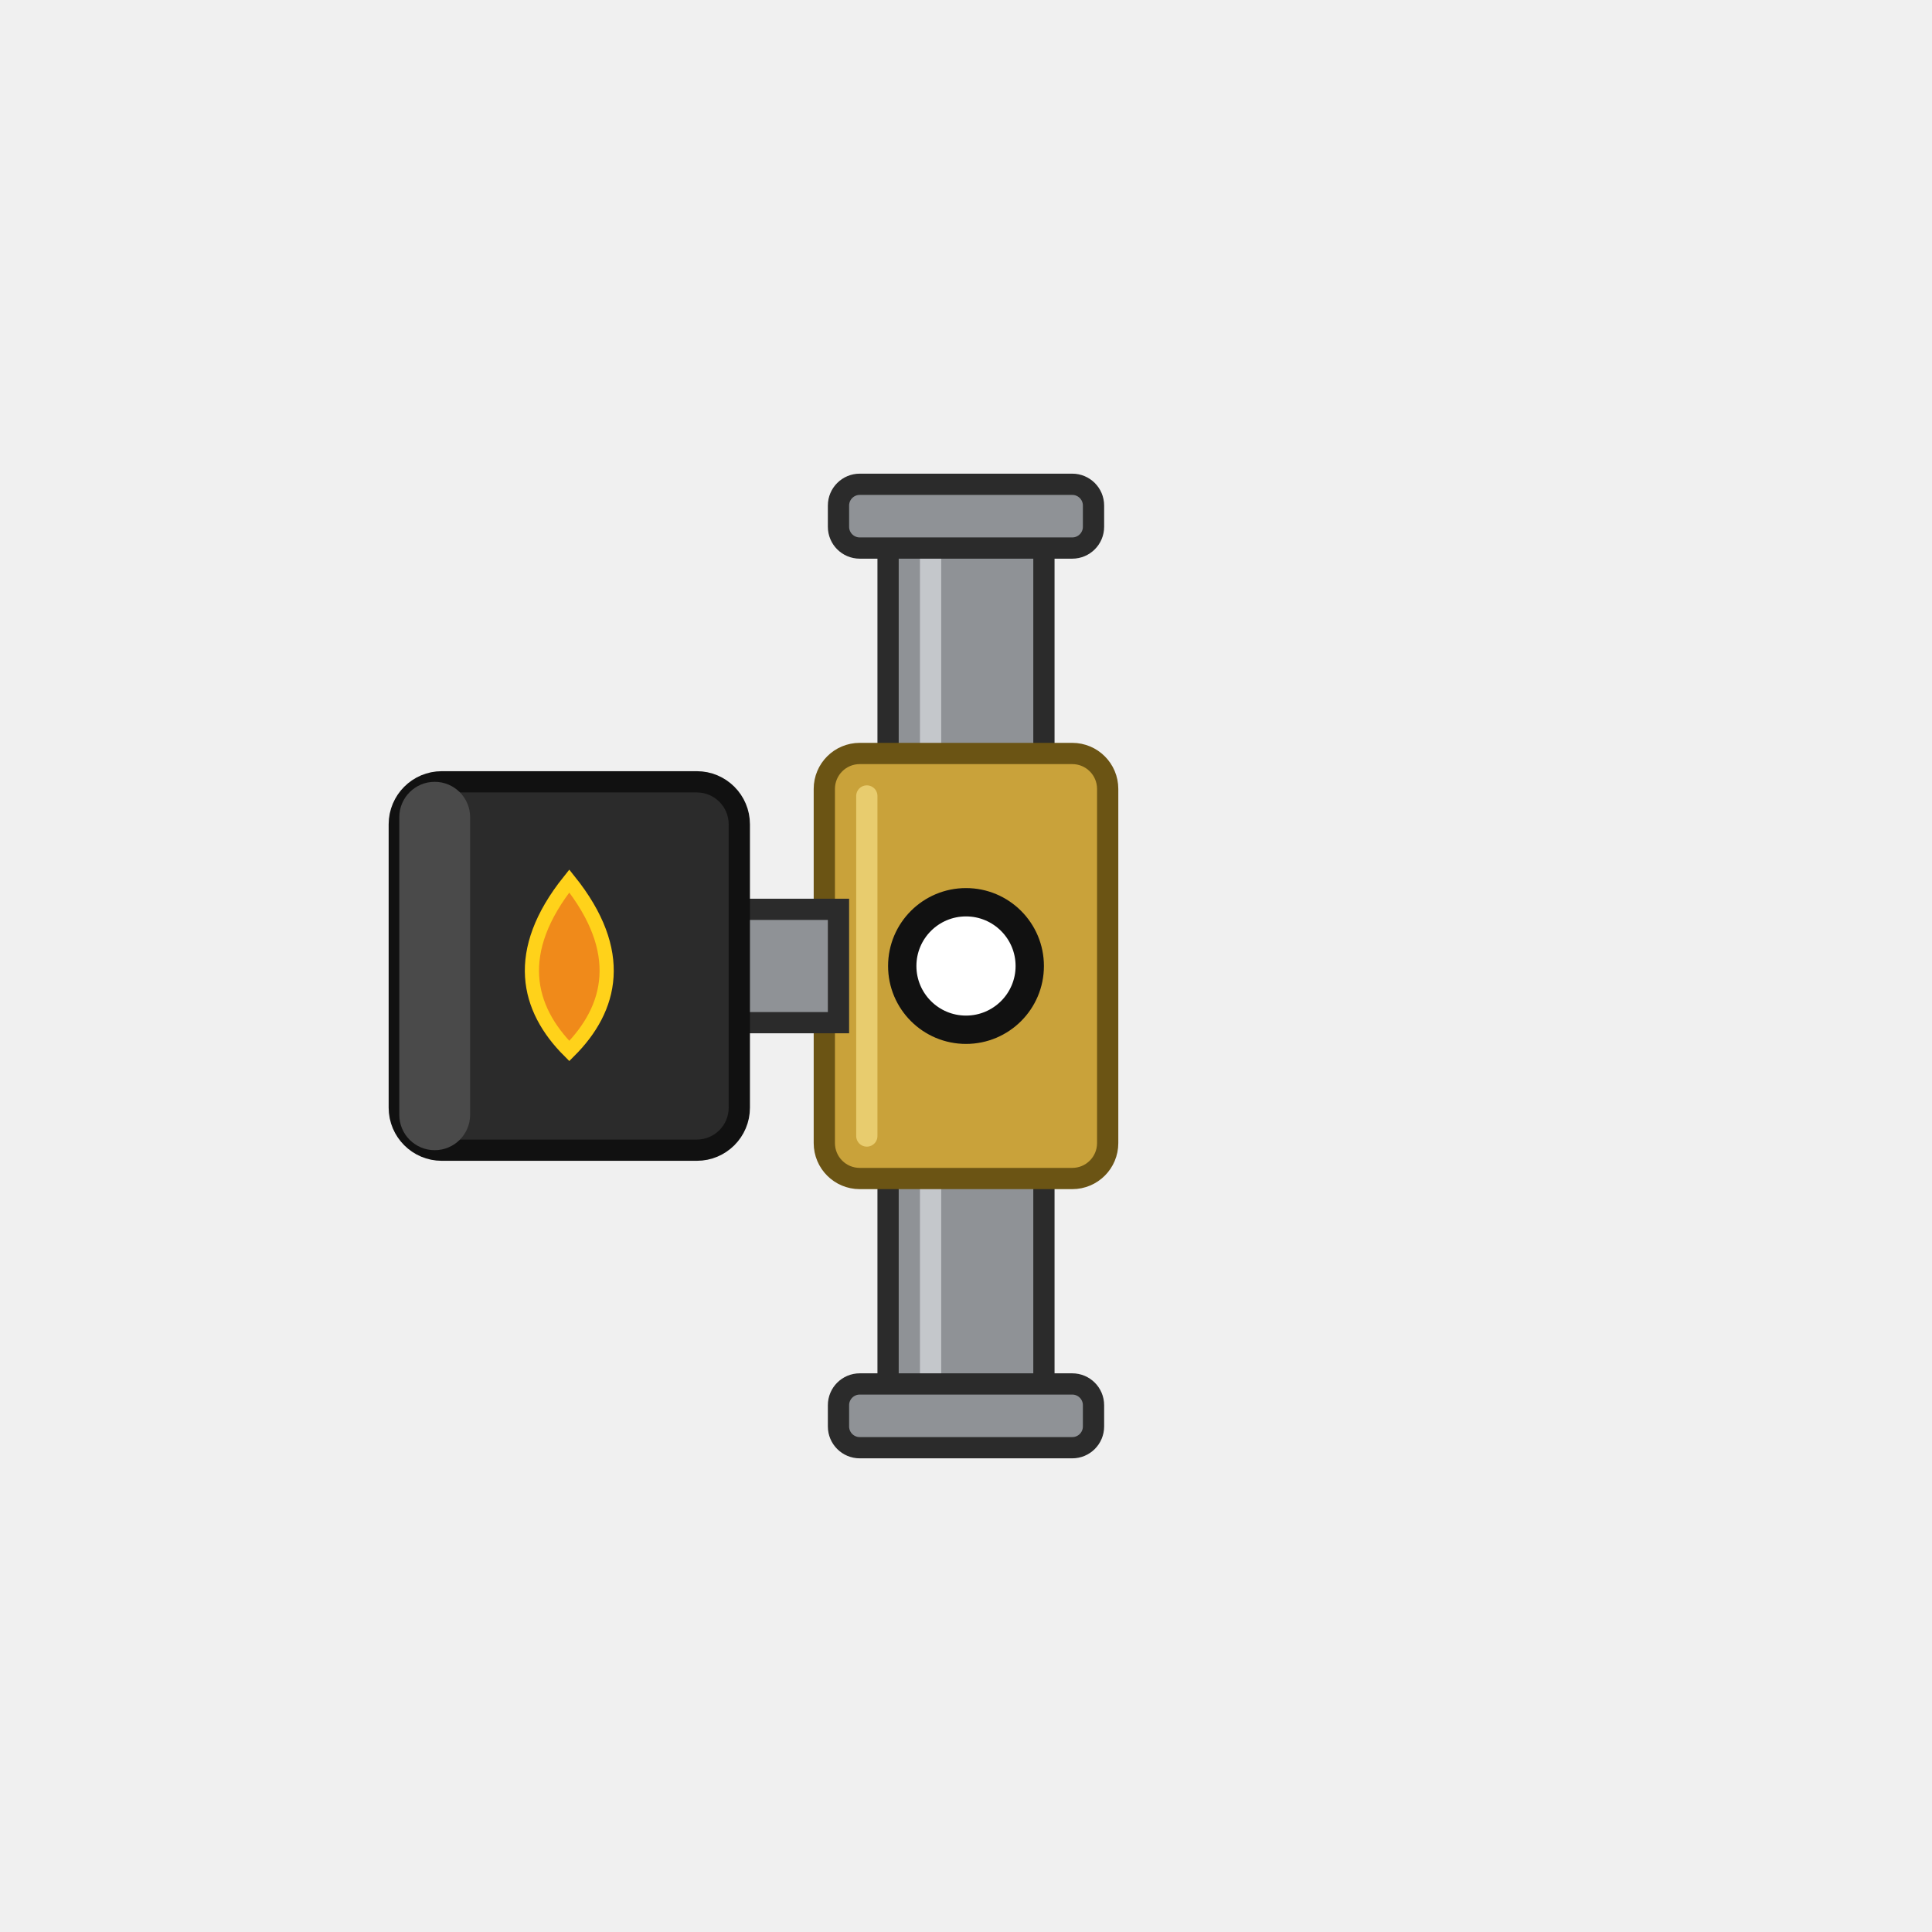
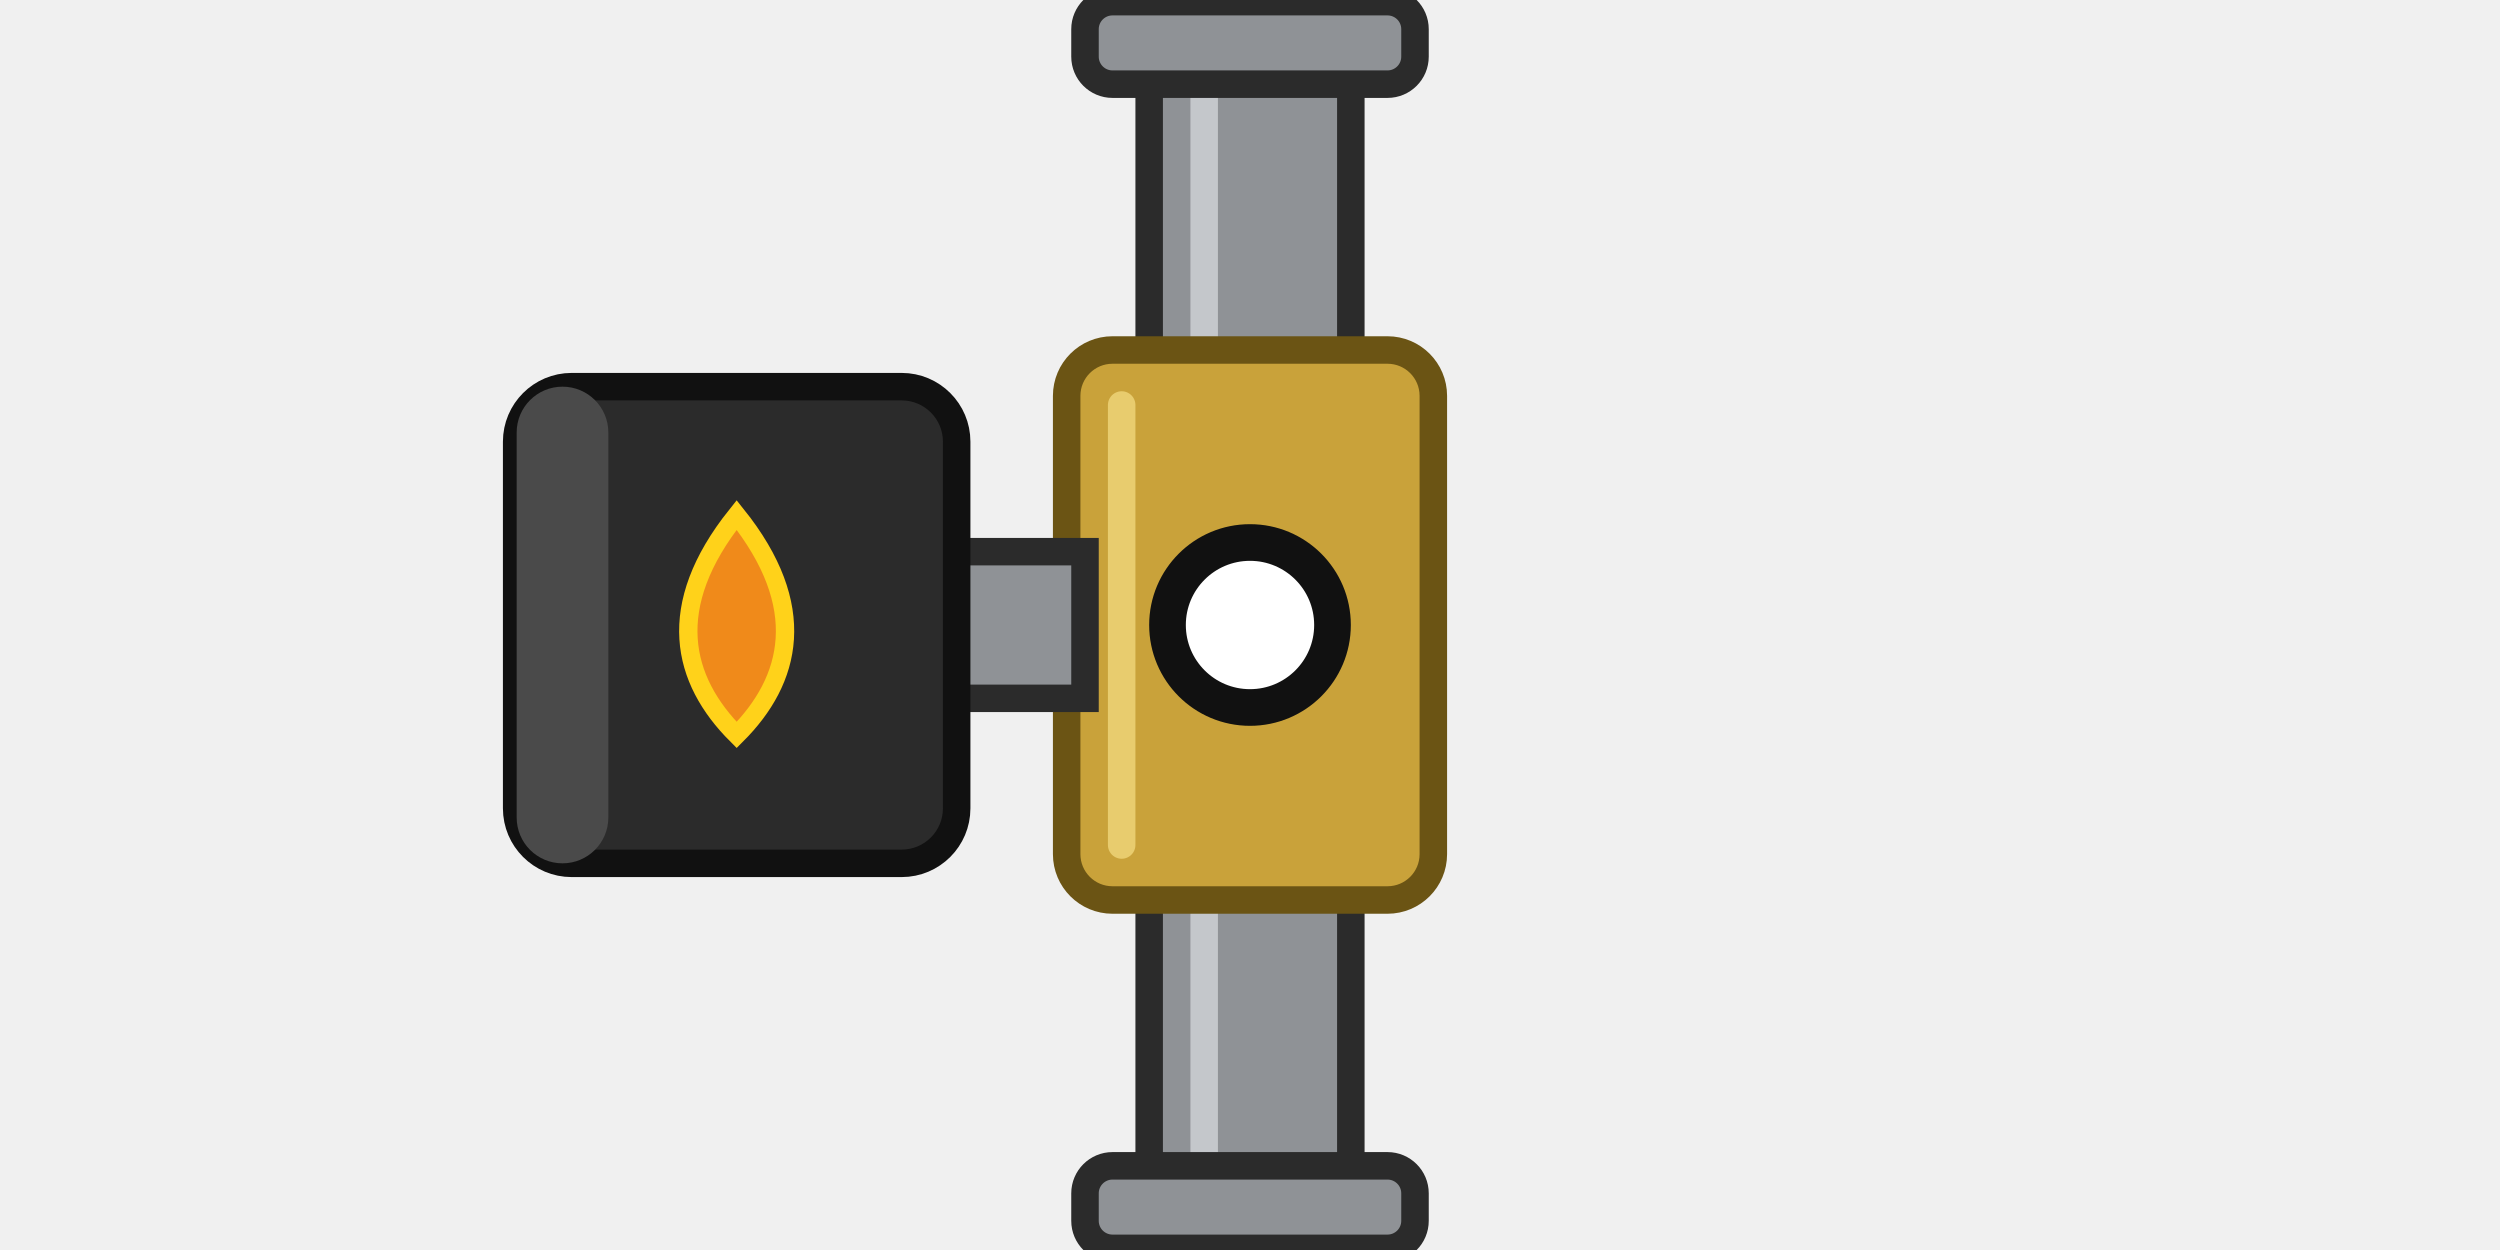
- <svg xmlns="http://www.w3.org/2000/svg" viewBox="0 0 300 300" data-valve-standard="1">
+ <svg xmlns="http://www.w3.org/2000/svg" viewBox="0 75 300 150" data-valve-standard="1">
  <g transform="translate(48.8 73) scale(1.1)">
    <g transform="translate(0 140) rotate(-90)">
      <rect x="8" y="81" width="124" height="22" fill="#8f9296" stroke="#2b2b2b" stroke-width="3" />
      <path d="M10 87 H130" stroke="#c4c7cb" stroke-width="3" stroke-linecap="round" />
      <rect x="2" y="74" width="9" height="36" rx="3" fill="#8f9296" stroke="#2b2b2b" stroke-width="3" />
      <rect x="129" y="74" width="9" height="36" rx="3" fill="#8f9296" stroke="#2b2b2b" stroke-width="3" />
      <rect x="40" y="72" width="60" height="40" rx="5" fill="#c9a23a" stroke="#6b5414" stroke-width="3" />
      <path d="M46 78 H94" stroke="#e8cc6e" stroke-width="3" stroke-linecap="round" />
      <rect x="62" y="58" width="16" height="16" fill="#8f9296" stroke="#2b2b2b" stroke-width="3" />
      <circle cx="70" cy="92" r="9" fill="#ffffff" stroke="#111" stroke-width="4" />
      <rect x="44" y="12" width="52" height="48" rx="6" fill="#2b2b2b" stroke="#111" stroke-width="3" />
      <rect x="44" y="12" width="52" height="10" rx="5" fill="#4a4a4a" />
    </g>
    <path transform="translate(36 70)" d="M0 -12 C-8 -2 -6 6 0 12 C6 6 8 -2 0 -12 Z" fill="#f08a1a" stroke="#ffd21a" stroke-width="2" />
  </g>
</svg>
